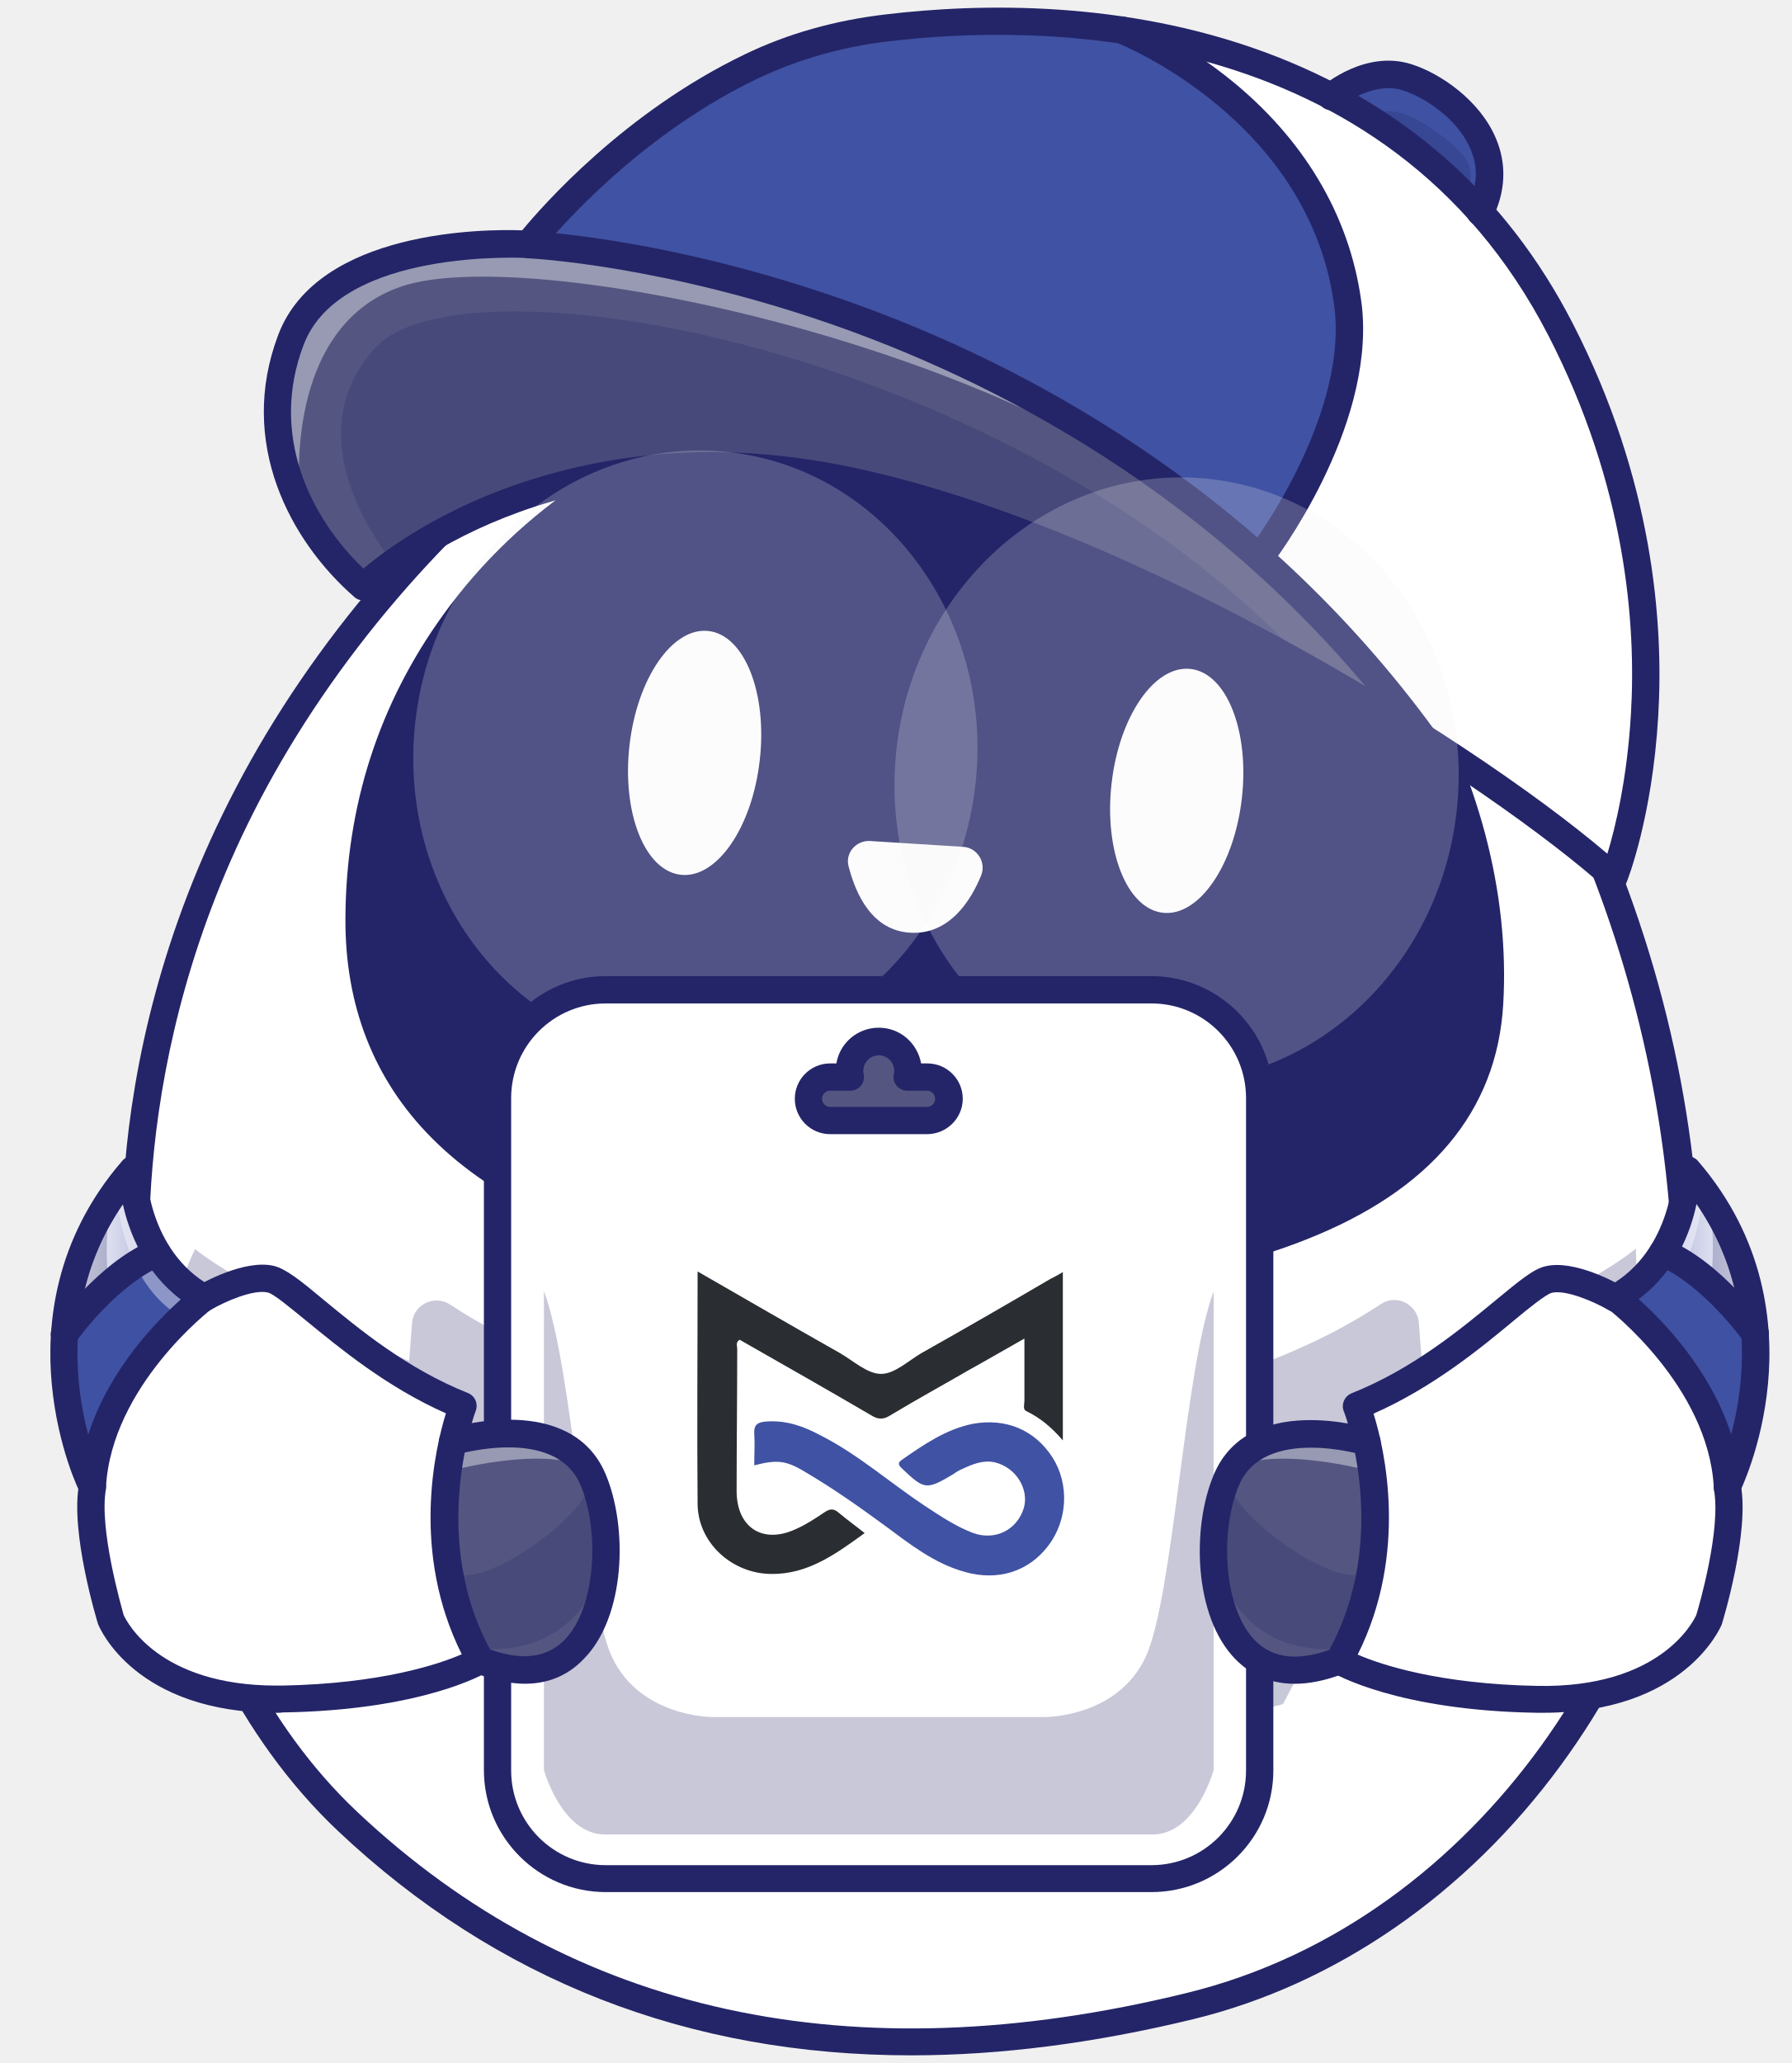
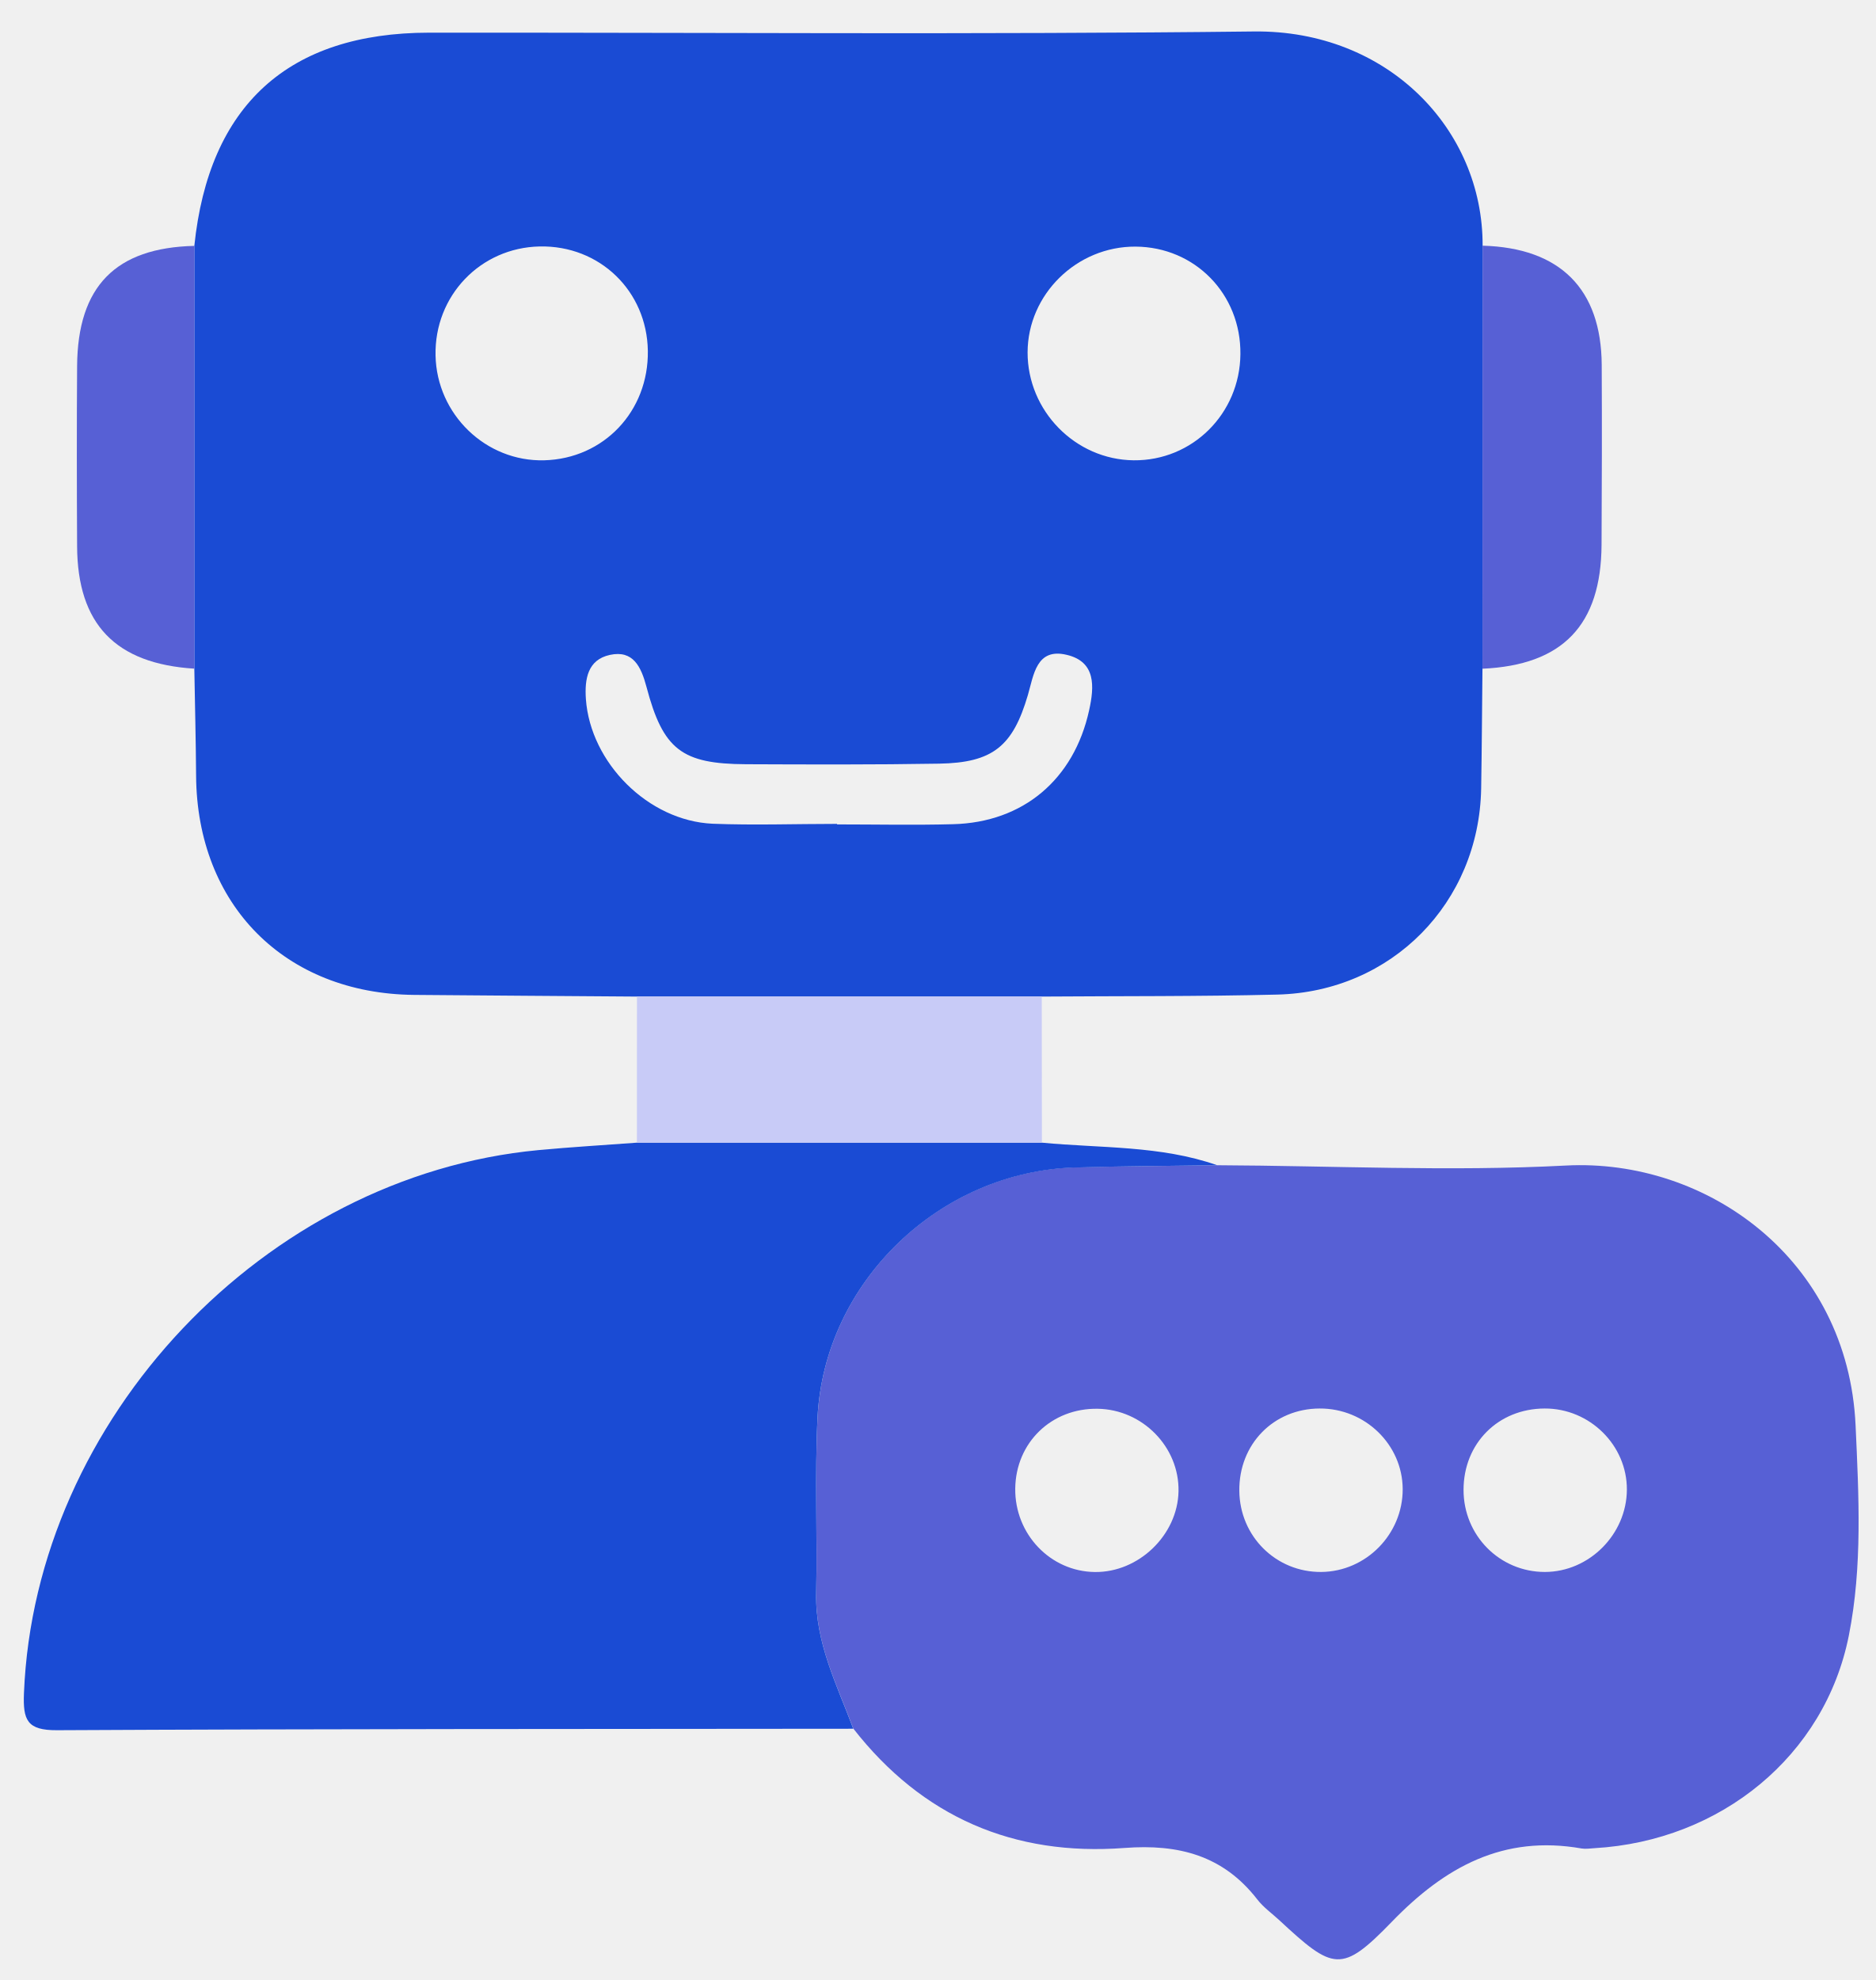
- <svg xmlns="http://www.w3.org/2000/svg" width="33" height="38" viewBox="0 0 33 38" fill="none">
-   <path d="M2.583 25.058C2.583 25.058 3.126 31.749 8.311 34.986C13.489 38.223 18.518 37.993 22.42 36.812C26.322 35.624 28.955 32.102 29.817 30.473C30.679 28.844 30.957 26.659 30.978 25.438L30.672 25.526C30.672 25.526 27.415 27.67 24.599 28.267C24.599 28.267 23.038 30.873 22.915 30.873C22.793 30.873 22.264 30.873 22.264 30.873L22.108 31.179C22.108 31.179 21.334 33.67 20.527 34.545L12.152 34.43C12.152 34.43 10.462 32.93 10.143 30.636L9.872 30.242L8.657 29.632L7.578 27.616C7.578 27.616 2.916 24.895 2.882 24.881C2.848 24.867 2.732 24.881 2.685 24.881C2.637 24.881 2.583 25.058 2.583 25.058Z" fill="white" />
-   <path d="M21.28 8.35C19.61 7.569 18.28 7.318 17.12 7.318C16.054 7.318 15.124 7.529 14.215 7.739C11.86 8.282 9.804 9.626 8.433 11.526C7.293 13.107 6.709 14.919 6.696 16.901C6.682 18.435 7.184 19.724 8.189 20.729C10.448 23.002 14.799 23.477 18.049 23.477C20.167 23.477 27.096 23.117 27.367 18.489C27.605 14.451 24.985 10.087 21.28 8.35Z" fill="#242568" />
-   <path d="M17.981 4.846C15.68 4.846 13.034 5.884 10.529 7.764C8.1 9.589 6.01 12.033 4.639 14.652C2.012 19.674 2.623 24.16 2.684 24.547C3.858 25.626 7.537 27.601 7.57 27.621C7.584 27.628 7.598 27.642 7.604 27.648L8.758 29.65L10.088 30.356C10.204 29.806 10.679 27.696 11.113 27.404C11.615 27.072 19.27 27.139 20.316 27.485C21.374 27.838 22.128 30.363 22.25 30.791H22.901C23.064 30.621 23.987 29.141 24.544 28.225C24.557 28.205 24.571 28.191 24.591 28.191C27.788 27.424 30.651 25.463 30.977 25.232C31.337 19.349 29.125 13.241 25.046 8.897C22.691 6.4 19.99 4.846 17.981 4.846ZM27.53 18.5C27.251 23.271 20.207 23.638 18.056 23.638C14.771 23.638 10.373 23.149 8.079 20.841C7.048 19.803 6.532 18.473 6.539 16.899C6.553 14.883 7.15 13.044 8.31 11.435C9.701 9.501 11.792 8.137 14.181 7.587C16.02 7.167 18.103 6.692 21.347 8.212C23.159 9.06 24.781 10.553 25.914 12.413C27.075 14.306 27.645 16.471 27.53 18.5Z" fill="white" />
-   <path d="M12.153 34.368C12.16 34.375 12.16 34.375 12.16 34.375C12.37 34.619 20.378 34.755 20.385 34.755C20.398 34.735 21.613 33.004 22.102 30.88C22.034 30.636 21.267 27.982 20.256 27.643C19.706 27.46 17.46 27.365 15.472 27.351C13.218 27.337 11.379 27.419 11.189 27.548C10.836 27.785 10.368 29.747 10.212 30.493C10.253 32.651 12.133 34.348 12.153 34.368Z" fill="#3DC6F1" />
-   <g opacity="0.25">
-     <path d="M7.992 30.39C8.033 30.444 10.17 31.374 10.17 31.374C10.109 31.102 10.069 30.817 10.062 30.519L8.664 29.772C8.65 29.765 8.637 29.752 8.63 29.745L7.476 27.743C7.239 27.614 4.192 25.755 2.732 24.791C2.787 25.015 2.705 25.51 2.855 26.033C2.855 26.033 6.336 27.899 6.893 28.239C7.449 28.578 7.951 30.342 7.992 30.39Z" fill="#232764" />
-   </g>
-   <g opacity="0.25">
-     <path d="M23.642 31.381C23.682 31.327 24.727 29.135 25.325 28.897C25.942 28.653 30.625 26.746 30.944 26.617C31.107 26.121 30.917 25.572 30.978 25.361C29.777 26.067 26.702 27.832 24.646 28.334C23.044 30.947 22.963 30.947 22.909 30.947H22.237C22.176 31.211 22.101 31.462 22.026 31.713C22.026 31.713 23.601 31.435 23.642 31.381Z" fill="#232764" />
-   </g>
-   <g opacity="0.25">
-     <path d="M12.444 33.98C12.892 34.543 13.584 34.394 14.304 34.475L16.136 34.455L18.464 34.536C19.204 34.509 19.767 34.693 20.14 34.048C20.303 33.77 20.466 33.512 20.581 33.267C21.104 32.181 21.355 31.55 21.491 30.553C21.491 30.553 20.778 32.181 19.387 33.145C17.996 34.109 16.15 33.871 16.15 33.871C16.15 33.871 14.29 33.966 12.906 33.003C11.514 32.046 10.815 30.553 10.815 30.553C10.951 31.544 11.433 32.446 11.942 33.267C12.091 33.505 12.254 33.742 12.444 33.98Z" fill="#232764" />
-   </g>
-   <g opacity="0.25">
-     <path d="M24.232 27.452L30.177 24.676C30.197 24.242 30.136 23 30.136 23C29.145 23.814 26.193 25.063 26.193 25.063L26.139 24.364C26.112 24.018 25.718 23.828 25.433 24.025C21.992 26.305 16.862 26.224 16.862 26.224C16.862 26.224 11.731 26.305 8.297 24.032C8.005 23.841 7.619 24.025 7.591 24.371L7.537 25.07C7.537 25.07 4.592 23.814 3.594 23.007C3.594 23.007 3.248 23.699 3.268 24.127L8.107 26.95L9.139 29.094L10.245 29.637C10.449 28.802 10.788 27.622 11.107 27.404C11.609 27.072 19.264 27.14 20.309 27.486C21.131 27.757 21.768 29.339 22.074 30.234L22.753 30.146L24.232 27.452Z" fill="#242568" />
-   </g>
-   <g opacity="0.4">
-     <path d="M5.31 29.285C5.459 29.38 6.389 29.617 6.43 29.672C6.471 29.726 7.292 31.056 7.692 31.463C7.692 31.463 6.776 29.414 6.729 29.359C6.681 29.305 4.855 28.721 4.855 28.755C4.855 28.789 5.154 29.19 5.31 29.285Z" fill="white" />
-   </g>
-   <g opacity="0.4">
-     <path d="M26.54 29.672C26.58 29.618 27.51 29.38 27.659 29.285C27.809 29.19 28.107 28.797 28.107 28.756C28.107 28.715 26.282 29.299 26.234 29.36C26.187 29.414 25.27 31.464 25.27 31.464C25.671 31.057 26.499 29.726 26.54 29.672Z" fill="white" />
-   </g>
-   <g opacity="0.4">
-     <path d="M21.797 29.962C21.634 29.284 20.826 28.306 20.595 27.831C20.534 27.723 20.473 27.628 20.405 27.553C20.398 27.546 20.392 27.54 20.385 27.533C20.263 27.451 19.442 27.383 18.261 27.356C17.602 27.343 16.897 27.343 16.286 27.336C16.225 27.336 16.164 27.336 16.103 27.336C16.001 27.336 15.892 27.336 15.784 27.336C15.675 27.336 15.573 27.336 15.465 27.336C15.404 27.336 15.342 27.336 15.281 27.336C14.671 27.336 13.965 27.343 13.306 27.356C12.126 27.383 11.305 27.451 11.182 27.533C11.176 27.54 11.169 27.546 11.162 27.553C11.101 27.628 11.04 27.723 10.972 27.831C10.741 28.3 10.497 29.202 10.341 29.881C10.341 29.956 10.348 30.017 10.368 30.057C10.368 30.057 11.474 27.994 11.549 27.96C11.589 27.94 13.259 27.94 14.711 27.947V27.96C14.711 27.96 19.733 27.987 20.086 28.245C20.561 28.591 21.919 30.559 21.919 30.559C21.939 30.512 21.797 30.037 21.797 29.962Z" fill="white" />
-   </g>
-   <g opacity="0.25">
-     <path d="M13.312 27.356C13.971 27.343 14.677 27.343 15.287 27.336C14.568 27.336 13.896 27.343 13.312 27.356Z" fill="#232764" />
-   </g>
-   <g opacity="0.4">
-     <path d="M13.312 27.356C13.971 27.343 14.677 27.343 15.287 27.336C14.568 27.336 13.896 27.343 13.312 27.356Z" fill="white" />
-   </g>
-   <g opacity="0.4">
-     <path d="M6.37 16.119C6.37 16.119 5.346 18.888 7.7 21.202C10.055 23.516 13.123 24.351 18.62 24.222C24.117 24.093 26.404 22.743 27.463 20.747C28.521 18.752 27.463 16.173 27.463 16.173C27.463 16.173 28.467 19.994 25.067 21.989C21.667 23.985 15.206 24.1 10.782 22.451C6.357 20.802 6.533 17.225 6.37 16.119Z" fill="white" />
-   </g>
-   <path d="M13.997 14.005C14.139 12.765 13.716 11.698 13.053 11.623C12.39 11.547 11.738 12.491 11.597 13.731C11.456 14.971 11.878 16.038 12.541 16.113C13.204 16.189 13.856 15.245 13.997 14.005Z" fill="white" />
-   <path d="M22.879 14.704C23.021 13.464 22.598 12.397 21.935 12.322C21.272 12.246 20.62 13.19 20.479 14.43C20.337 15.671 20.76 16.737 21.423 16.813C22.086 16.888 22.738 15.944 22.879 14.704Z" fill="white" />
-   <g opacity="0.4">
-     <path d="M9.994 31.553C9.994 31.553 11.202 34.756 11.867 34.953C12.532 35.15 20.724 35.197 20.724 35.197C20.724 35.197 21.66 33.989 21.918 32.428C21.918 32.428 20.445 34.525 20.344 34.539C20.242 34.552 12.146 34.43 12.146 34.43L9.994 31.553Z" fill="white" />
-   </g>
-   <g opacity="0.25">
-     <path d="M3.601 28.627C3.601 28.627 8.053 36.459 16.828 36.459C25.602 36.459 30.109 29.638 30.109 29.638C30.109 29.638 27.679 37.599 17.526 37.599C7.374 37.599 4.361 31.131 3.607 28.77" fill="white" />
-   </g>
-   <path d="M22.914 31.127H22.181C22.066 31.127 21.971 31.052 21.937 30.943C21.645 29.858 20.912 28.046 20.2 27.808C19.121 27.448 11.866 27.455 11.282 27.693C11.058 27.869 10.637 29.294 10.386 30.529C10.373 30.604 10.319 30.672 10.251 30.706C10.176 30.74 10.095 30.74 10.027 30.699L8.581 29.932C8.54 29.912 8.507 29.878 8.479 29.837L7.353 27.876C6.837 27.598 3.552 25.806 2.439 24.768C2.399 24.734 2.371 24.679 2.365 24.625C2.331 24.428 1.564 19.82 4.353 14.5C5.744 11.839 7.869 9.355 10.339 7.503C12.897 5.582 15.619 4.523 17.987 4.523C20.111 4.523 22.84 6.078 25.283 8.684C27.169 10.692 28.717 13.149 29.769 15.803C30.99 18.877 31.499 22.073 31.296 25.304C31.289 25.378 31.255 25.446 31.194 25.494C31.072 25.582 28.16 27.659 24.76 28.5C24.638 28.704 24.326 29.213 24.007 29.715C23.111 31.127 23.084 31.127 22.914 31.127ZM22.365 30.624H22.799C23.03 30.312 23.837 29.029 24.38 28.14C24.414 28.086 24.468 28.046 24.536 28.025C27.543 27.299 30.257 25.507 30.793 25.141C31.126 19.325 28.934 13.305 24.91 9.023C22.595 6.553 19.935 5.026 17.98 5.026C15.714 5.026 13.108 6.05 10.631 7.91C8.221 9.722 6.145 12.145 4.787 14.737C2.283 19.522 2.752 23.817 2.84 24.462C4.048 25.535 7.611 27.455 7.645 27.469C7.685 27.489 7.719 27.523 7.746 27.564L8.873 29.525L9.952 30.102C10.142 29.24 10.563 27.564 10.997 27.272C11.377 27.021 14.248 27.014 15.463 27.021C17.417 27.034 19.725 27.122 20.349 27.333C21.421 27.679 22.161 29.919 22.365 30.624Z" fill="#242568" />
-   <path d="M19.861 34.798C16.563 34.798 12.138 34.682 12.09 34.675C12.029 34.675 11.975 34.648 11.928 34.614C11.846 34.54 9.912 32.796 9.885 30.475C9.885 30.339 9.993 30.224 10.136 30.217C10.136 30.217 10.136 30.217 10.143 30.217C10.278 30.217 10.394 30.325 10.394 30.468C10.421 32.341 11.88 33.854 12.206 34.173C12.912 34.194 17.336 34.302 20.397 34.289C20.655 33.929 21.537 32.599 21.938 30.814C21.965 30.678 22.101 30.597 22.236 30.624C22.372 30.651 22.453 30.787 22.426 30.923C21.931 33.128 20.77 34.628 20.716 34.696C20.669 34.757 20.594 34.791 20.519 34.791C20.309 34.798 20.085 34.798 19.861 34.798Z" fill="#232562" />
-   <path d="M18.05 23.809C14.731 23.809 10.286 23.314 7.952 20.959C6.886 19.887 6.35 18.516 6.364 16.894C6.377 14.838 6.981 12.964 8.162 11.329C9.58 9.361 11.698 7.97 14.134 7.413C16 6.985 18.111 6.504 21.416 8.051C23.255 8.913 24.904 10.433 26.058 12.32C27.232 14.247 27.816 16.446 27.694 18.502C27.578 20.47 26.357 21.929 24.063 22.832C21.918 23.687 19.38 23.809 18.05 23.809ZM14.256 7.908C11.942 8.438 9.926 9.761 8.576 11.627C7.456 13.182 6.886 14.953 6.873 16.901C6.859 18.387 7.348 19.629 8.318 20.606C10.53 22.839 14.84 23.307 18.057 23.307C20.133 23.307 26.94 22.961 27.205 18.475C27.436 14.498 24.864 10.216 21.212 8.506C18.064 7.033 16.122 7.481 14.256 7.908Z" fill="#242568" />
-   <path d="M16.787 37.859C12.688 37.859 9.152 36.481 6.234 33.733C4.347 31.955 3.39 29.566 2.929 27.876C2.42 26.05 2.359 24.652 2.359 24.598C2.352 24.462 2.461 24.34 2.596 24.34C2.732 24.333 2.854 24.442 2.861 24.578C2.861 24.632 3.132 30.122 6.58 33.373C10.537 37.099 15.681 38.225 21.856 36.712C27.367 35.368 30.787 29.735 30.787 25.284C30.787 25.148 30.903 25.032 31.038 25.032C31.174 25.032 31.29 25.148 31.29 25.284C31.29 27.686 30.367 30.319 28.758 32.511C27.014 34.893 24.605 36.556 21.979 37.194C20.16 37.635 18.429 37.859 16.787 37.859Z" fill="#242568" />
-   <path d="M27.245 3.761C27.394 3.394 27.401 3.028 27.252 2.675C26.98 2.037 26.288 1.623 25.895 1.494C25.386 1.331 24.883 1.616 24.68 1.759C25.589 2.254 26.465 2.906 27.245 3.761Z" fill="#3F51A3" />
-   <path d="M6.696 10.71C6.899 10.527 7.646 9.903 8.895 9.353C9.872 8.925 11.304 8.498 13.109 8.498C13.774 8.498 14.487 8.559 15.247 8.695C18.681 9.312 22.787 11.348 25.895 13.289C22.685 9.081 18.538 6.944 15.593 5.885C12.308 4.711 9.756 4.582 9.736 4.582C9.702 4.582 6.173 4.385 5.447 6.285C4.755 8.097 5.63 9.746 6.696 10.71Z" fill="#545681" />
-   <path d="M24.924 5.689C25.121 7.718 23.594 9.889 23.316 10.263C24.347 11.192 25.352 12.271 26.268 13.527C27.72 14.457 28.928 15.346 29.702 16.031C29.953 15.305 31.222 11.036 28.684 6.116C28.256 5.288 27.768 4.582 27.225 3.972C27.211 3.965 27.204 3.958 27.198 3.944C26.383 3.042 25.467 2.363 24.51 1.854C24.497 1.854 24.476 1.841 24.463 1.834C23.404 1.284 22.291 0.938 21.226 0.734C22.284 1.298 24.592 2.831 24.924 5.689Z" fill="white" />
-   <path d="M23.208 10.255C23.493 9.861 24.965 7.73 24.776 5.803C24.375 2.321 20.961 0.855 20.67 0.733C18.946 0.482 17.378 0.57 16.36 0.692C15.471 0.801 14.636 1.039 13.876 1.398C11.759 2.409 10.28 4.079 9.899 4.534C10.497 4.581 12.797 4.812 15.648 5.837C17.806 6.603 20.602 7.947 23.208 10.255Z" fill="#4052A3" />
-   <g opacity="0.25">
-     <path d="M6.92 6.4C5.516 7.927 6.812 9.813 7.199 10.309C7.579 10.037 8.142 9.684 8.895 9.352C9.873 8.924 11.305 8.497 13.11 8.497C13.775 8.497 14.487 8.558 15.248 8.693C17.779 9.148 20.683 10.383 23.276 11.774C23.778 12.039 24.05 12.202 24.05 12.202C18.607 6.359 8.549 4.622 6.92 6.4Z" fill="#242568" />
-   </g>
-   <g opacity="0.25">
-     <path d="M29.431 10.162C29.431 10.162 28.922 10.528 27.361 9.836C25.807 9.144 24.938 7.006 24.938 7.006C24.911 6.986 24.87 7.04 24.809 7.149C24.463 8.662 23.527 9.985 23.316 10.271C24.348 11.2 25.352 12.279 26.268 13.535C27.449 14.288 28.467 15.014 29.221 15.632C30.096 13.046 29.431 10.162 29.431 10.162Z" fill="white" />
-   </g>
-   <g opacity="0.25">
-     <path d="M27.062 3.044C26.967 2.752 26.316 2.284 25.929 2.121C25.63 1.999 25.365 2.06 25.25 2.101C25.881 2.501 26.492 2.976 27.055 3.56C27.089 3.465 27.13 3.261 27.062 3.044Z" fill="#232764" />
-   </g>
-   <g opacity="0.4">
-     <path d="M7.403 5.274C9.608 4.534 17.61 6.15 21.77 9.197C19.585 7.554 17.372 6.523 15.594 5.885C12.309 4.711 9.758 4.582 9.737 4.582C9.703 4.582 6.174 4.385 5.448 6.285C5.061 7.297 5.163 8.253 5.516 9.075C5.469 8.301 5.496 5.919 7.403 5.274Z" fill="white" />
-   </g>
-   <g opacity="0.4">
-     <path d="M27.815 5.485C29.03 7.324 29.729 9.17 30.028 10.066C29.811 8.844 29.397 7.507 28.684 6.116C28.256 5.288 27.768 4.582 27.225 3.972C27.211 3.965 27.204 3.958 27.198 3.944C26.383 3.042 25.467 2.363 24.51 1.854C24.497 1.854 24.476 1.841 24.463 1.834C23.404 1.284 22.291 0.938 21.226 0.734C21.585 0.924 22.087 1.223 22.603 1.651C23.085 1.834 26.248 3.11 27.815 5.485Z" fill="white" />
-   </g>
-   <path d="M29.736 16.418C29.675 16.418 29.613 16.398 29.566 16.35C27.645 14.606 20.777 10.025 15.185 9.014C12.45 8.518 10.34 9.082 9.044 9.638C7.639 10.242 6.872 10.982 6.865 10.989C6.77 11.077 6.621 11.084 6.526 10.995C5.352 9.971 4.368 8.159 5.128 6.163C5.861 4.236 8.928 4.216 9.62 4.243C9.987 3.802 11.493 2.071 13.726 0.999C14.514 0.619 15.382 0.375 16.312 0.266C18.07 0.056 20.71 0.008 23.295 0.958C25.84 1.895 27.754 3.578 28.976 5.96C30.455 8.837 30.652 11.477 30.55 13.188C30.442 15.047 29.987 16.207 29.966 16.255C29.939 16.33 29.871 16.391 29.79 16.404C29.776 16.418 29.756 16.418 29.736 16.418ZM13.109 8.328C13.781 8.328 14.507 8.389 15.274 8.525C20.391 9.448 27.001 13.5 29.613 15.726C29.756 15.257 29.98 14.341 30.048 13.133C30.143 11.491 29.953 8.953 28.528 6.184C25.521 0.341 19.027 0.442 16.373 0.761C15.498 0.863 14.683 1.101 13.944 1.454C11.527 2.614 9.953 4.636 9.933 4.657C9.885 4.725 9.804 4.759 9.715 4.752C9.682 4.752 6.275 4.562 5.596 6.347C4.958 8.009 5.718 9.536 6.695 10.473C7.008 10.208 7.727 9.665 8.826 9.19C9.824 8.763 11.276 8.328 13.109 8.328Z" fill="#242568" />
-   <path d="M26.227 13.852C26.152 13.852 26.071 13.818 26.023 13.751C22.807 9.339 18.552 7.134 15.552 6.055C12.288 4.881 9.756 4.758 9.729 4.758C9.593 4.752 9.485 4.636 9.492 4.494C9.498 4.358 9.614 4.249 9.756 4.256C9.865 4.263 12.376 4.385 15.708 5.58C18.782 6.679 23.139 8.939 26.437 13.459C26.519 13.574 26.492 13.73 26.383 13.812C26.329 13.839 26.275 13.852 26.227 13.852Z" fill="#242568" />
-   <path d="M23.214 10.522C23.16 10.522 23.106 10.501 23.058 10.467C22.95 10.386 22.929 10.223 23.011 10.114C23.031 10.094 24.796 7.766 24.592 5.724C24.185 2.222 20.615 0.803 20.581 0.79C20.452 0.742 20.384 0.593 20.439 0.464C20.486 0.335 20.636 0.267 20.765 0.322C20.805 0.335 21.748 0.702 22.76 1.543C24.104 2.663 24.911 4.088 25.094 5.669C25.318 7.922 23.486 10.325 23.411 10.427C23.364 10.488 23.289 10.522 23.214 10.522Z" fill="#242568" />
-   <path d="M27.266 4.16C27.232 4.16 27.191 4.153 27.157 4.133C27.035 4.072 26.981 3.923 27.042 3.794C27.218 3.434 27.239 3.081 27.09 2.742C26.838 2.158 26.207 1.778 25.841 1.663C25.277 1.486 24.694 1.968 24.687 1.968C24.578 2.056 24.422 2.05 24.334 1.941C24.246 1.832 24.253 1.676 24.361 1.588C24.395 1.561 25.155 0.916 25.997 1.181C26.54 1.35 27.266 1.853 27.558 2.545C27.761 3.02 27.741 3.529 27.497 4.018C27.449 4.106 27.361 4.16 27.266 4.16Z" fill="#242568" />
-   <path d="M16.028 15.491L17.745 15.599C18.003 15.613 18.172 15.884 18.077 16.122C17.887 16.59 17.494 17.215 16.781 17.181C16.062 17.147 15.763 16.461 15.634 15.959C15.566 15.715 15.77 15.477 16.028 15.491Z" fill="white" />
-   <path opacity="0.22" d="M17.97 14.46C18.319 11.399 16.292 8.654 13.443 8.329C10.594 8.004 8.002 10.222 7.653 13.283C7.303 16.345 9.33 19.09 12.179 19.414C15.028 19.739 17.62 17.521 17.97 14.46Z" fill="#F1F2F2" />
-   <path opacity="0.22" d="M26.835 14.956C27.184 11.895 25.157 9.15 22.308 8.825C19.459 8.5 16.867 10.718 16.518 13.78C16.169 16.841 18.195 19.586 21.044 19.91C23.893 20.235 26.486 18.017 26.835 14.956Z" fill="#F1F2F2" />
-   <path d="M21.213 18.314H11.162C10.11 18.314 9.255 19.17 9.255 20.221V32.607C9.255 33.659 10.11 34.514 11.162 34.514H21.213C22.265 34.514 23.12 33.659 23.12 32.607V20.228C23.127 19.176 22.265 18.314 21.213 18.314Z" fill="white" />
-   <g opacity="0.25">
-     <path d="M21.104 30.527C20.588 31.627 19.271 31.627 19.271 31.627H16.19H13.109C13.109 31.627 11.8 31.627 11.277 30.527C10.761 29.428 10.564 25.234 10.021 23.781V32.604C10.021 32.604 10.347 33.791 11.148 33.791C11.949 33.791 16.19 33.791 16.19 33.791C16.19 33.791 20.432 33.791 21.233 33.791C22.034 33.791 22.359 32.604 22.359 32.604V23.788C21.816 25.234 21.62 29.428 21.104 30.527Z" fill="#242568" />
-   </g>
-   <g opacity="0.4">
-     <path d="M21.212 18.314H16.19H11.168C10.116 18.314 9.261 19.17 9.261 20.221V25.026L9.43 24.768C9.43 24.768 9.96 19.984 9.96 19.909C9.96 19.835 10.543 18.925 11.473 18.925C12.403 18.925 16.19 18.925 16.19 18.925C16.19 18.925 19.977 18.925 20.906 18.925C21.836 18.925 22.42 19.835 22.42 19.909C22.42 19.984 22.949 24.768 22.949 24.768L23.119 25.026V20.221C23.126 19.176 22.264 18.314 21.212 18.314Z" fill="white" />
-   </g>
-   <path d="M15.952 20.64H17.439C17.439 20.64 17.676 20.219 17.486 20.063C17.296 19.907 16.902 19.873 16.828 19.839C16.753 19.805 16.583 19.289 16.271 19.262C15.952 19.235 15.837 19.303 15.796 19.35C15.755 19.398 15.647 19.717 15.647 19.717C15.647 19.717 15.152 19.859 15.084 19.9C15.016 19.941 14.873 20.287 14.894 20.314C14.907 20.341 14.955 20.463 15.002 20.504C15.05 20.545 15.294 20.633 15.294 20.633H15.952V20.64Z" fill="#545681" />
-   <path d="M21.212 34.852H11.161C9.926 34.852 8.915 33.847 8.915 32.605V20.227C8.915 18.992 9.919 17.98 11.161 17.98H21.212C22.447 17.98 23.459 18.985 23.459 20.227V32.612C23.459 33.847 22.454 34.852 21.212 34.852ZM11.161 18.483C10.198 18.483 9.417 19.263 9.417 20.227V32.612C9.417 33.576 10.198 34.356 11.161 34.356H21.212C22.176 34.356 22.956 33.576 22.956 32.612V20.227C22.956 19.263 22.176 18.483 21.212 18.483H11.161Z" fill="#242568" />
-   <path d="M17.079 20.891H15.294C14.934 20.891 14.643 20.599 14.643 20.239C14.643 19.88 14.934 19.588 15.294 19.588H15.409C15.47 19.215 15.796 18.93 16.19 18.93C16.584 18.93 16.902 19.215 16.97 19.588H17.086C17.445 19.588 17.737 19.88 17.737 20.239C17.737 20.599 17.439 20.891 17.079 20.891ZM15.294 20.09C15.213 20.09 15.145 20.158 15.145 20.239C15.145 20.321 15.213 20.389 15.294 20.389H17.079C17.16 20.389 17.228 20.321 17.228 20.239C17.228 20.158 17.16 20.09 17.079 20.09H16.712C16.638 20.09 16.563 20.056 16.516 19.995C16.468 19.934 16.448 19.859 16.468 19.785C16.475 19.764 16.475 19.744 16.475 19.724C16.475 19.568 16.346 19.439 16.19 19.439C16.034 19.439 15.905 19.568 15.905 19.724C15.905 19.744 15.905 19.764 15.912 19.785C15.925 19.859 15.912 19.934 15.864 19.995C15.817 20.056 15.742 20.09 15.667 20.09H15.294Z" fill="#242568" />
-   <path d="M2.773 23.041C2.487 22.553 2.399 22.044 2.365 21.766C1.7 22.6 1.402 23.476 1.307 24.283C1.578 23.944 2.121 23.347 2.773 23.041Z" fill="url(#paint0_linear_1949_3931)" />
-   <path d="M8.414 26.632C8.23 27.507 8.095 29.061 8.909 30.521C9.595 30.785 10.137 30.724 10.524 30.331C11.169 29.672 11.23 28.179 10.85 27.29C10.375 26.164 8.719 26.55 8.414 26.632Z" fill="#545681" />
-   <path d="M8.256 26.565C8.256 26.551 8.256 26.538 8.263 26.531C8.324 26.253 8.385 26.049 8.419 25.947C7.279 25.479 6.356 24.712 5.745 24.21C5.392 23.918 5.107 23.687 4.964 23.653C4.557 23.558 3.845 23.959 3.797 23.986C3.716 24.047 1.883 25.486 1.782 27.399V27.406C1.782 27.406 1.782 27.406 1.782 27.413C1.632 28.221 2.114 29.802 2.121 29.815C2.128 29.822 2.725 31.227 5.1 31.227C5.134 31.227 5.168 31.227 5.202 31.227C7.34 31.193 8.46 30.704 8.738 30.562C7.917 29.042 8.066 27.447 8.256 26.565Z" fill="white" />
-   <path d="M3.608 23.915C3.282 23.711 3.045 23.453 2.861 23.182C2.061 23.555 1.402 24.424 1.273 24.593C1.206 25.679 1.477 26.595 1.647 27.05C1.898 25.428 3.228 24.227 3.608 23.915Z" fill="#3F51A3" />
-   <g opacity="0.25">
-     <path d="M11.073 28.871C11.107 28.403 11.059 27.914 10.931 27.507L10.842 27.385C10.713 27.975 8.895 29.285 8.358 28.966C8.44 29.427 8.589 29.903 8.833 30.371C10.36 30.479 10.924 29.455 11.073 28.871Z" fill="#232764" />
-   </g>
-   <g opacity="0.25">
-     <path d="M1.28 24.595C1.212 25.68 1.484 26.597 1.653 27.051C1.762 26.325 2.088 25.687 2.447 25.178C2.21 24.703 2.081 24.215 2.02 23.773C1.633 24.119 1.355 24.486 1.28 24.595Z" fill="#3F51A3" />
-   </g>
-   <g opacity="0.25">
-     <path d="M2.012 22.262C1.585 22.94 1.381 23.633 1.3 24.284C1.456 24.094 1.693 23.823 1.992 23.565C1.938 22.981 1.985 22.492 2.012 22.262Z" fill="#242568" />
-   </g>
-   <g opacity="0.25">
-     <path d="M5.196 30.825C6.961 30.77 8.189 30.166 8.481 30.01C8.264 29.454 8.155 28.904 8.121 28.395C8.026 27.75 8.182 26.977 8.182 26.977C8.182 26.977 7.185 28.483 5.244 28.809C3.513 29.101 2.04 28.035 1.789 27.302C1.789 27.336 1.783 27.363 1.783 27.397V27.404C1.783 27.404 1.783 27.404 1.783 27.411C1.633 28.218 2.115 29.8 2.122 29.813C2.122 29.813 2.251 30.105 2.604 30.417C3.018 30.601 3.866 30.865 5.196 30.825Z" fill="white" />
-   </g>
-   <g opacity="0.4">
-     <path d="M4.64 24.215C4.885 24.269 6.67 25.775 8.332 26.25C8.366 26.115 8.4 26.013 8.421 25.945C7.28 25.477 6.357 24.71 5.747 24.208C5.394 23.916 5.109 23.685 4.966 23.651C4.559 23.556 3.846 23.957 3.799 23.984C3.772 24.004 3.527 24.194 3.222 24.513L2.74 25.124C2.747 25.117 4.396 24.154 4.64 24.215Z" fill="white" />
-   </g>
-   <g opacity="0.4">
-     <path d="M2.774 23.041C2.489 22.553 2.401 22.044 2.367 21.766C2.292 21.861 2.224 21.949 2.156 22.044C2.177 22.288 2.244 22.75 2.455 23.218C2.557 23.15 2.665 23.096 2.774 23.041Z" fill="white" />
-   </g>
-   <g opacity="0.4">
-     <path d="M10.666 26.984C10.041 26.244 8.691 26.556 8.419 26.631C8.392 26.767 8.365 26.916 8.345 27.079C8.637 27.004 9.953 26.706 10.666 26.984Z" fill="white" />
-   </g>
-   <g opacity="0.4">
-     <path d="M8.461 26.449C8.461 26.441 8.461 26.441 8.461 26.449C8.453 26.441 8.453 26.441 8.461 26.449Z" fill="white" />
-   </g>
-   <g opacity="0.4">
-     <path d="M2.862 23.182C2.746 23.236 2.638 23.297 2.529 23.372C2.692 23.691 2.93 23.996 3.269 24.22C3.412 24.084 3.527 23.982 3.608 23.915C3.283 23.711 3.045 23.453 2.862 23.182Z" fill="white" />
-   </g>
-   <path d="M1.701 27.634C1.606 27.634 1.518 27.58 1.477 27.498C1.456 27.465 1.063 26.657 0.954 25.497C0.852 24.424 0.995 22.836 2.251 21.384C2.318 21.302 2.427 21.275 2.529 21.309C2.624 21.343 2.692 21.438 2.692 21.547C2.692 21.56 2.712 23.033 3.879 23.684C3.954 23.725 4.001 23.8 4.008 23.888C4.015 23.97 3.974 24.058 3.906 24.105C3.886 24.119 2.054 25.53 1.952 27.397C1.945 27.512 1.864 27.607 1.755 27.628C1.735 27.634 1.714 27.634 1.701 27.634ZM2.264 22.185C1.613 23.135 1.341 24.221 1.45 25.435C1.484 25.809 1.551 26.148 1.626 26.426C2.006 25.232 2.882 24.336 3.33 23.936C2.658 23.427 2.379 22.7 2.264 22.185Z" fill="#242568" />
-   <path d="M1.185 24.826C1.138 24.826 1.083 24.812 1.043 24.778C0.927 24.697 0.9 24.541 0.982 24.432C1.015 24.385 1.789 23.272 2.794 22.844C2.922 22.79 3.072 22.851 3.126 22.98C3.18 23.109 3.119 23.258 2.99 23.312C2.122 23.686 1.402 24.71 1.395 24.724C1.348 24.792 1.267 24.826 1.185 24.826Z" fill="#242568" />
-   <path d="M5.094 31.55C2.494 31.55 1.836 29.989 1.809 29.921C1.809 29.915 1.802 29.908 1.802 29.901C1.782 29.833 1.293 28.225 1.456 27.343C1.483 27.207 1.612 27.119 1.748 27.139C1.884 27.166 1.972 27.295 1.951 27.431C1.823 28.164 2.236 29.589 2.277 29.745C2.331 29.867 2.922 31.048 5.094 31.048C5.128 31.048 5.161 31.048 5.195 31.048C7.021 31.014 8.086 30.654 8.507 30.471C7.571 28.598 8.012 26.691 8.215 26.033C7.123 25.551 6.241 24.818 5.643 24.329C5.358 24.099 5.039 23.827 4.931 23.807C4.673 23.746 4.15 23.97 3.886 24.126C3.763 24.194 3.614 24.153 3.539 24.038C3.472 23.915 3.512 23.766 3.628 23.691C3.716 23.637 4.51 23.189 5.046 23.318C5.27 23.372 5.548 23.596 5.962 23.942C6.614 24.479 7.496 25.212 8.623 25.66C8.752 25.714 8.813 25.856 8.765 25.985C8.758 26.006 7.876 28.347 9.07 30.457C9.138 30.573 9.098 30.729 8.982 30.797C8.935 30.824 7.795 31.503 5.202 31.543C5.168 31.55 5.128 31.55 5.094 31.55Z" fill="#242568" />
-   <path d="M9.674 31.014C9.417 31.014 9.111 30.959 8.758 30.817C8.629 30.762 8.568 30.62 8.616 30.491C8.67 30.362 8.813 30.301 8.942 30.349C9.573 30.6 10.061 30.552 10.401 30.206C10.991 29.602 11.045 28.177 10.693 27.349C10.224 26.256 8.426 26.792 8.412 26.792C8.276 26.833 8.141 26.758 8.1 26.623C8.059 26.487 8.134 26.351 8.263 26.311C8.351 26.283 10.509 25.639 11.154 27.145C11.575 28.136 11.52 29.778 10.76 30.552C10.536 30.79 10.19 31.014 9.674 31.014Z" fill="#242568" />
-   <path d="M30.747 23.041C31.032 22.553 31.12 22.044 31.154 21.766C31.819 22.6 32.118 23.476 32.213 24.283C31.948 23.944 31.399 23.347 30.747 23.041Z" fill="url(#paint1_linear_1949_3931)" />
-   <path d="M25.108 26.632C25.291 27.507 25.427 29.061 24.613 30.521C23.927 30.785 23.384 30.724 22.997 30.331C22.353 29.672 22.292 28.179 22.672 27.29C23.154 26.164 24.803 26.55 25.108 26.632Z" fill="#545681" />
-   <path d="M25.263 26.565C25.263 26.551 25.263 26.538 25.256 26.531C25.195 26.253 25.134 26.049 25.1 25.947C26.24 25.479 27.163 24.712 27.774 24.21C28.127 23.918 28.412 23.687 28.555 23.653C28.962 23.558 29.674 23.959 29.722 23.986C29.803 24.047 31.636 25.486 31.737 27.399V27.406C31.737 27.406 31.737 27.406 31.737 27.413C31.887 28.221 31.405 29.802 31.398 29.815C31.391 29.822 30.794 31.227 28.419 31.227C28.385 31.227 28.351 31.227 28.317 31.227C26.179 31.193 25.059 30.704 24.781 30.562C25.609 29.042 25.453 27.447 25.263 26.565Z" fill="white" />
-   <path d="M29.918 23.915C30.244 23.711 30.481 23.453 30.665 23.182C31.465 23.555 32.124 24.424 32.252 24.593C32.32 25.679 32.049 26.595 31.879 27.05C31.628 25.428 30.291 24.227 29.918 23.915Z" fill="#3F51A3" />
-   <g opacity="0.25">
-     <path d="M22.447 28.871C22.413 28.403 22.461 27.914 22.59 27.507L22.678 27.385C22.807 27.975 24.626 29.285 25.162 28.966C25.08 29.427 24.931 29.903 24.687 30.371C23.16 30.479 22.603 29.455 22.447 28.871Z" fill="#232764" />
-   </g>
-   <g opacity="0.25">
-     <path d="M32.246 24.595C32.314 25.68 32.043 26.597 31.873 27.051C31.765 26.325 31.439 25.687 31.079 25.178C31.317 24.703 31.446 24.215 31.507 23.773C31.893 24.119 32.172 24.486 32.246 24.595Z" fill="#3F51A3" />
-   </g>
-   <g opacity="0.25">
-     <path d="M31.507 22.262C31.934 22.94 32.138 23.633 32.219 24.284C32.063 24.094 31.826 23.823 31.527 23.565C31.588 22.981 31.541 22.492 31.507 22.262Z" fill="#242568" />
-   </g>
-   <g opacity="0.25">
-     <path d="M28.325 30.825C26.56 30.77 25.332 30.166 25.04 30.01C25.257 29.454 25.366 28.904 25.4 28.395C25.495 27.75 25.339 26.977 25.339 26.977C25.339 26.977 26.336 28.483 28.277 28.809C30.008 29.101 31.48 28.035 31.732 27.302C31.732 27.336 31.738 27.363 31.738 27.397V27.404C31.738 27.404 31.738 27.404 31.738 27.411C31.888 28.218 31.406 29.8 31.399 29.813C31.399 29.813 31.27 30.105 30.917 30.417C30.503 30.601 29.662 30.865 28.325 30.825Z" fill="white" />
-   </g>
-   <g opacity="0.4">
-     <path d="M28.882 24.215C28.637 24.269 26.852 25.775 25.19 26.25C25.156 26.115 25.122 26.013 25.102 25.945C26.242 25.477 27.165 24.71 27.775 24.208C28.128 23.916 28.413 23.685 28.556 23.651C28.963 23.556 29.676 23.957 29.723 23.984C29.75 24.004 29.995 24.194 30.3 24.513L30.782 25.124C30.782 25.117 29.126 24.154 28.882 24.215Z" fill="white" />
-   </g>
-   <g opacity="0.4">
-     <path d="M30.747 23.041C31.032 22.553 31.12 22.044 31.154 21.766C31.229 21.861 31.297 21.949 31.365 22.044C31.344 22.288 31.276 22.75 31.066 23.218C30.964 23.15 30.862 23.096 30.747 23.041Z" fill="white" />
-   </g>
-   <g opacity="0.4">
-     <path d="M22.861 26.984C23.486 26.244 24.836 26.556 25.108 26.631C25.135 26.767 25.162 26.916 25.182 27.079C24.89 27.004 23.574 26.706 22.861 26.984Z" fill="white" />
-   </g>
-   <g opacity="0.4">
-     <path d="M30.658 23.182C30.773 23.236 30.882 23.297 30.99 23.372C30.827 23.691 30.59 23.996 30.25 24.22C30.108 24.084 29.993 23.982 29.911 23.915C30.244 23.711 30.481 23.453 30.658 23.182Z" fill="#3F51A3" />
-   </g>
-   <path d="M31.825 27.634C31.805 27.634 31.791 27.634 31.771 27.628C31.662 27.607 31.574 27.512 31.574 27.397C31.472 25.531 29.64 24.119 29.619 24.105C29.552 24.051 29.518 23.97 29.518 23.888C29.524 23.807 29.572 23.725 29.646 23.685C30.814 23.033 30.834 21.561 30.834 21.547C30.834 21.445 30.902 21.35 30.997 21.309C31.092 21.275 31.207 21.303 31.275 21.377C32.531 22.829 32.673 24.411 32.572 25.49C32.463 26.65 32.062 27.458 32.049 27.492C32.001 27.587 31.913 27.634 31.825 27.634ZM30.189 23.929C30.637 24.329 31.513 25.232 31.893 26.42C31.968 26.141 32.035 25.802 32.069 25.429C32.178 24.221 31.906 23.128 31.255 22.178C31.146 22.701 30.868 23.427 30.189 23.929Z" fill="#242568" />
-   <path d="M32.335 24.825C32.253 24.825 32.179 24.784 32.131 24.716C32.118 24.703 31.398 23.678 30.536 23.305C30.407 23.25 30.346 23.101 30.401 22.972C30.455 22.843 30.604 22.782 30.733 22.836C31.738 23.264 32.511 24.377 32.545 24.424C32.627 24.54 32.593 24.696 32.484 24.77C32.437 24.811 32.389 24.825 32.335 24.825Z" fill="#242568" />
-   <path d="M28.434 31.549C28.4 31.549 28.359 31.549 28.318 31.549C25.733 31.509 24.586 30.83 24.538 30.803C24.423 30.735 24.382 30.586 24.45 30.463C25.651 28.353 24.769 26.011 24.755 25.991C24.708 25.862 24.769 25.72 24.898 25.665C26.024 25.217 26.907 24.485 27.558 23.948C27.979 23.602 28.25 23.372 28.474 23.324C29.011 23.195 29.805 23.643 29.893 23.697C30.015 23.765 30.056 23.921 29.981 24.043C29.913 24.166 29.757 24.206 29.635 24.132C29.37 23.976 28.848 23.752 28.59 23.813C28.481 23.84 28.155 24.104 27.877 24.335C27.28 24.831 26.398 25.557 25.305 26.039C25.509 26.69 25.95 28.604 25.013 30.477C25.434 30.66 26.5 31.02 28.325 31.054C30.578 31.095 31.189 29.88 31.25 29.751C31.297 29.602 31.712 28.17 31.576 27.437C31.549 27.301 31.644 27.172 31.779 27.145C31.915 27.118 32.044 27.213 32.071 27.348C32.234 28.237 31.745 29.839 31.725 29.907C31.725 29.914 31.718 29.921 31.718 29.927C31.691 29.988 31.026 31.549 28.434 31.549Z" fill="#242568" />
-   <path d="M23.852 31.015C23.336 31.015 22.983 30.791 22.759 30.56C21.999 29.786 21.945 28.144 22.366 27.153C23.01 25.646 25.169 26.291 25.257 26.318C25.392 26.359 25.467 26.502 25.42 26.631C25.379 26.766 25.236 26.834 25.107 26.8C25.087 26.793 23.289 26.264 22.827 27.357C22.474 28.185 22.529 29.61 23.119 30.214C23.458 30.56 23.947 30.607 24.578 30.356C24.707 30.302 24.856 30.37 24.904 30.499C24.958 30.628 24.89 30.777 24.761 30.825C24.415 30.96 24.11 31.015 23.852 31.015Z" fill="#242568" />
-   <path d="M12.852 23.42C13.75 23.937 14.604 24.431 15.458 24.914C15.716 25.06 15.975 25.307 16.233 25.307C16.48 25.307 16.727 25.071 16.974 24.925C17.772 24.476 18.57 24.015 19.356 23.555C19.423 23.521 19.491 23.487 19.581 23.431C19.581 24.465 19.581 25.465 19.581 26.532C19.378 26.296 19.165 26.116 18.907 25.992C18.839 25.959 18.873 25.869 18.873 25.802C18.873 25.431 18.873 25.06 18.873 24.656C18.514 24.858 18.188 25.049 17.862 25.229C17.379 25.509 16.885 25.779 16.401 26.071C16.278 26.15 16.177 26.15 16.053 26.071C15.245 25.599 14.436 25.139 13.627 24.678C13.548 24.723 13.582 24.79 13.582 24.847C13.582 25.723 13.571 26.599 13.571 27.464C13.571 28.138 14.054 28.453 14.671 28.161C14.851 28.082 15.02 27.97 15.188 27.857C15.289 27.79 15.357 27.779 15.458 27.869C15.604 27.992 15.761 28.104 15.93 28.239C15.402 28.621 14.885 29.003 14.2 28.992C13.481 28.981 12.863 28.419 12.852 27.711C12.84 26.307 12.852 24.892 12.852 23.42Z" fill="#2A2E32" />
-   <path d="M13.896 26.991C13.896 26.778 13.908 26.587 13.896 26.407C13.885 26.227 13.975 26.194 14.132 26.183C14.492 26.16 14.806 26.272 15.121 26.441C15.806 26.789 16.39 27.306 17.031 27.733C17.323 27.924 17.604 28.115 17.929 28.238C18.334 28.384 18.738 28.182 18.862 27.778C18.963 27.43 18.716 27.025 18.323 26.935C18.109 26.89 17.918 26.969 17.727 27.059C17.671 27.081 17.615 27.115 17.57 27.149C17.064 27.452 17.031 27.441 16.615 27.047C16.548 26.98 16.536 26.946 16.615 26.89C17.019 26.609 17.424 26.329 17.918 26.227C18.536 26.115 19.064 26.34 19.39 26.845C19.704 27.34 19.671 28.002 19.311 28.474C18.952 28.946 18.39 29.126 17.783 28.957C17.21 28.8 16.761 28.441 16.289 28.092C15.829 27.755 15.368 27.43 14.874 27.137C14.492 26.901 14.335 26.879 13.896 26.991Z" fill="#4052A3" />
-   <defs>
-     <linearGradient id="paint0_linear_1949_3931" x1="1.305" y1="23.024" x2="2.774" y2="23.024" gradientUnits="userSpaceOnUse">
-       <stop stop-color="white" />
-       <stop offset="1" stop-color="#B5B9DD" />
-     </linearGradient>
-     <linearGradient id="paint1_linear_1949_3931" x1="32.218" y1="23.024" x2="30.749" y2="23.024" gradientUnits="userSpaceOnUse">
-       <stop stop-color="white" />
-       <stop offset="1" stop-color="#B5B9DD" />
-     </linearGradient>
-   </defs>
+ <svg xmlns="http://www.w3.org/2000/svg" width="36" height="38" viewBox="0 0 36 38" fill="none">
+   <path d="M28.455 12.834C28.447 13.601 28.443 14.368 28.43 15.135C28.39 17.325 26.714 19.034 24.517 19.088C23.012 19.125 21.503 19.115 19.997 19.126C17.407 19.126 14.816 19.126 12.226 19.126C10.801 19.115 9.375 19.107 7.949 19.094C5.469 19.07 3.781 17.369 3.764 14.888C3.759 14.202 3.742 13.518 3.73 12.834C3.73 10.129 3.73 7.425 3.73 4.72C4.009 2.018 5.536 0.629 8.236 0.627C13.513 0.623 18.791 0.665 24.067 0.604C26.634 0.574 28.466 2.48 28.458 4.715C28.458 7.421 28.456 10.127 28.455 12.834ZM16.067 15.812C16.067 15.816 16.067 15.818 16.067 15.822C16.809 15.822 17.551 15.838 18.292 15.818C19.642 15.784 20.613 14.957 20.904 13.637C21.008 13.171 21.036 12.699 20.473 12.567C19.89 12.429 19.841 12.96 19.729 13.341C19.441 14.32 19.059 14.639 18.024 14.656C16.789 14.677 15.552 14.672 14.316 14.667C13.087 14.661 12.727 14.387 12.409 13.183C12.305 12.794 12.153 12.472 11.706 12.569C11.281 12.662 11.219 13.028 11.246 13.419C11.334 14.638 12.441 15.754 13.679 15.809C14.473 15.84 15.271 15.812 16.067 15.812ZM12.435 6.733C12.418 5.584 11.509 4.706 10.359 4.73C9.22 4.753 8.336 5.678 8.36 6.822C8.383 7.954 9.327 8.864 10.447 8.834C11.589 8.803 12.452 7.892 12.435 6.733ZM21.795 4.733C20.668 4.727 19.727 5.649 19.724 6.762C19.722 7.886 20.641 8.822 21.759 8.834C22.887 8.846 23.799 7.94 23.809 6.796C23.821 5.644 22.936 4.739 21.795 4.733Z" fill="#1A4BD4" />
+   <path d="M23.364 22.363C25.595 22.373 27.83 22.486 30.055 22.369C32.753 22.227 35.471 24.16 35.617 27.357C35.678 28.704 35.751 30.065 35.487 31.391C35.029 33.697 33.028 35.33 30.606 35.47C30.523 35.475 30.438 35.489 30.359 35.476C28.859 35.212 27.739 35.825 26.714 36.884C25.751 37.878 25.594 37.817 24.554 36.851C24.412 36.72 24.25 36.605 24.134 36.455C23.479 35.609 22.621 35.387 21.584 35.466C19.459 35.627 17.704 34.872 16.379 33.175C16.064 32.333 15.646 31.523 15.667 30.582C15.691 29.456 15.637 28.327 15.693 27.204C15.822 24.604 18.036 22.477 20.646 22.403C21.551 22.381 22.457 22.376 23.364 22.363ZM26.924 28.578C26.92 27.725 26.202 27.027 25.329 27.032C24.445 27.035 23.779 27.717 23.788 28.611C23.796 29.487 24.494 30.177 25.363 30.169C26.223 30.16 26.927 29.442 26.924 28.578ZM31.227 28.591C31.232 27.738 30.514 27.028 29.649 27.032C28.756 27.034 28.091 27.702 28.092 28.595C28.092 29.47 28.786 30.169 29.653 30.169C30.503 30.168 31.222 29.448 31.227 28.591ZM19.487 28.567C19.476 29.442 20.161 30.16 21.014 30.17C21.856 30.181 22.604 29.46 22.621 28.622C22.638 27.771 21.93 27.05 21.07 27.037C20.183 27.022 19.498 27.686 19.487 28.567Z" fill="#5760D5" />
+   <path d="M23.363 22.363C22.457 22.376 21.55 22.38 20.645 22.406C18.035 22.48 15.821 24.607 15.692 27.206C15.637 28.33 15.69 29.459 15.666 30.585C15.646 31.526 16.064 32.336 16.378 33.178C11.284 33.183 6.189 33.18 1.095 33.206C0.516 33.21 0.439 33.009 0.46 32.493C0.672 27.236 5.08 22.568 10.333 22.073C10.962 22.014 11.595 21.977 12.225 21.93C14.816 21.93 17.408 21.93 19.999 21.93C21.125 22.038 22.273 21.981 23.363 22.363Z" fill="#1A4BD4" />
+   <path d="M19.999 21.929C17.408 21.929 14.816 21.929 12.225 21.929C12.225 20.995 12.226 20.061 12.226 19.127C14.816 19.127 17.407 19.127 19.996 19.127C19.997 20.06 19.997 20.994 19.999 21.929Z" fill="#C8CBF7" />
+   <path d="M3.731 4.719C3.731 7.424 3.731 10.128 3.731 12.833C2.217 12.738 1.487 11.98 1.48 10.484C1.474 9.332 1.472 8.179 1.48 7.026C1.49 5.496 2.219 4.754 3.731 4.719Z" fill="#5760D5" />
+   <path d="M28.455 12.834C28.456 10.127 28.456 7.421 28.457 4.715C29.944 4.756 30.736 5.544 30.744 7.004C30.75 8.153 30.747 9.302 30.741 10.453C30.733 11.999 29.994 12.765 28.455 12.834Z" fill="#5760D5" />
</svg>
